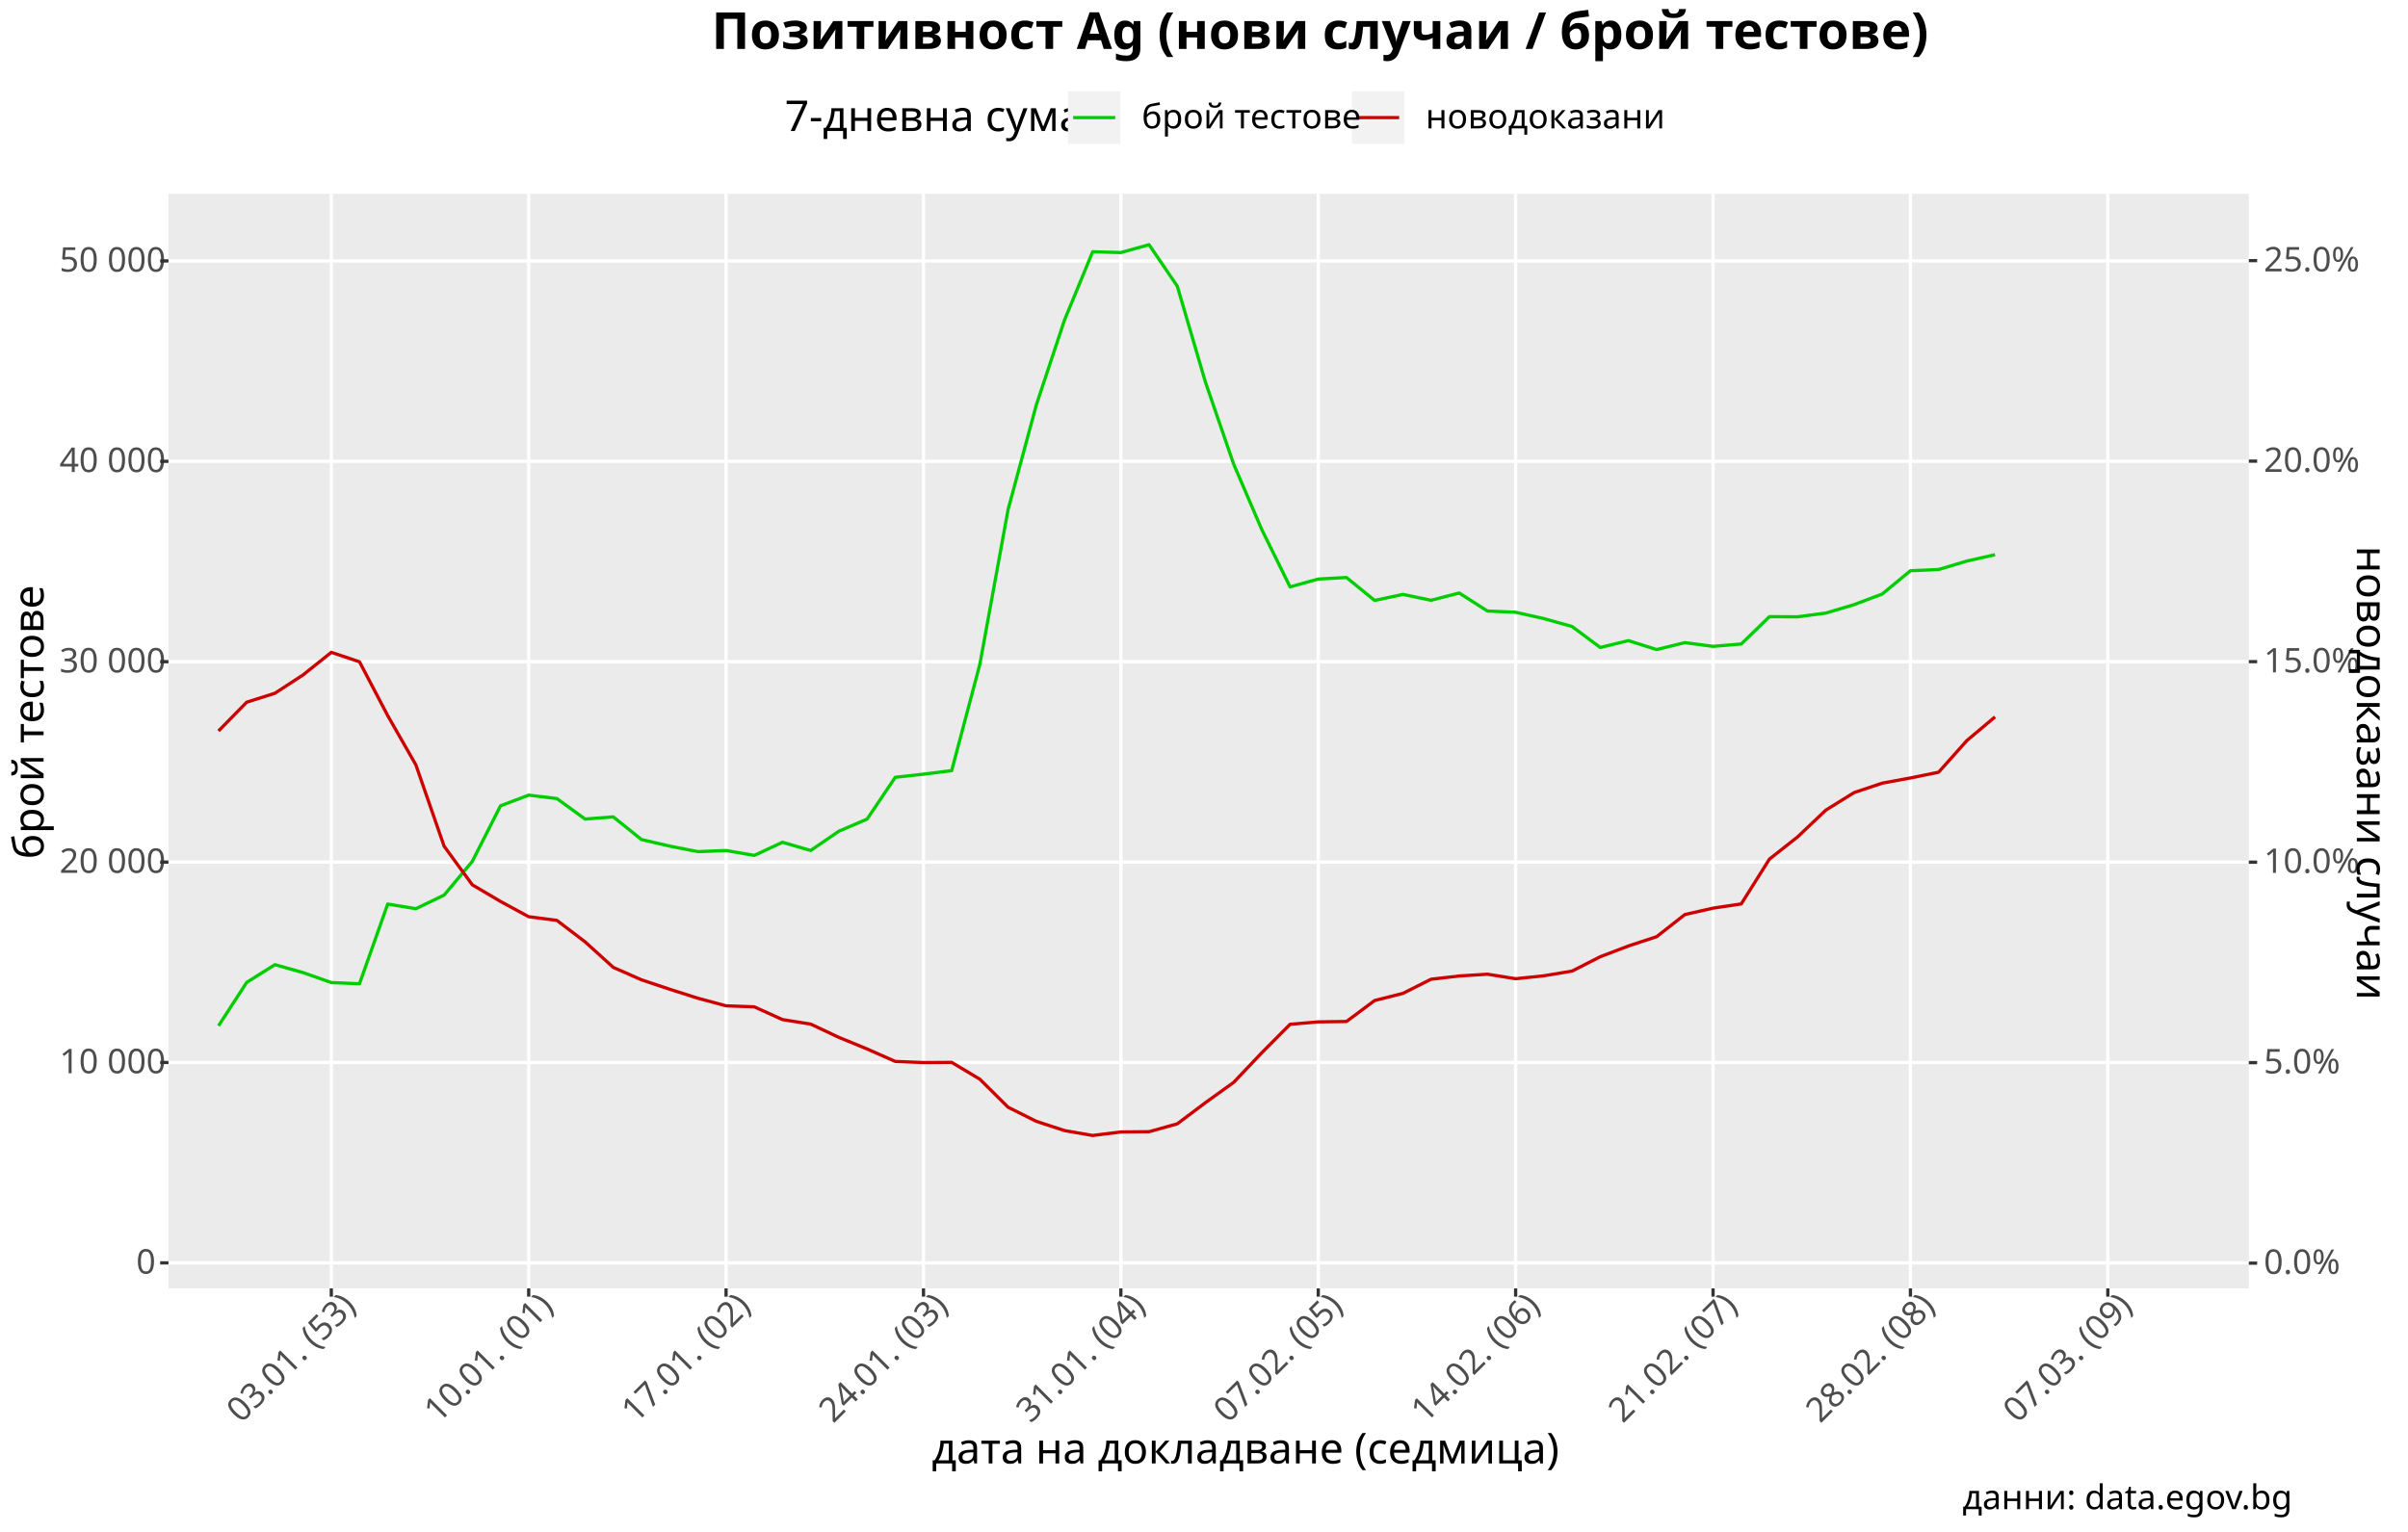
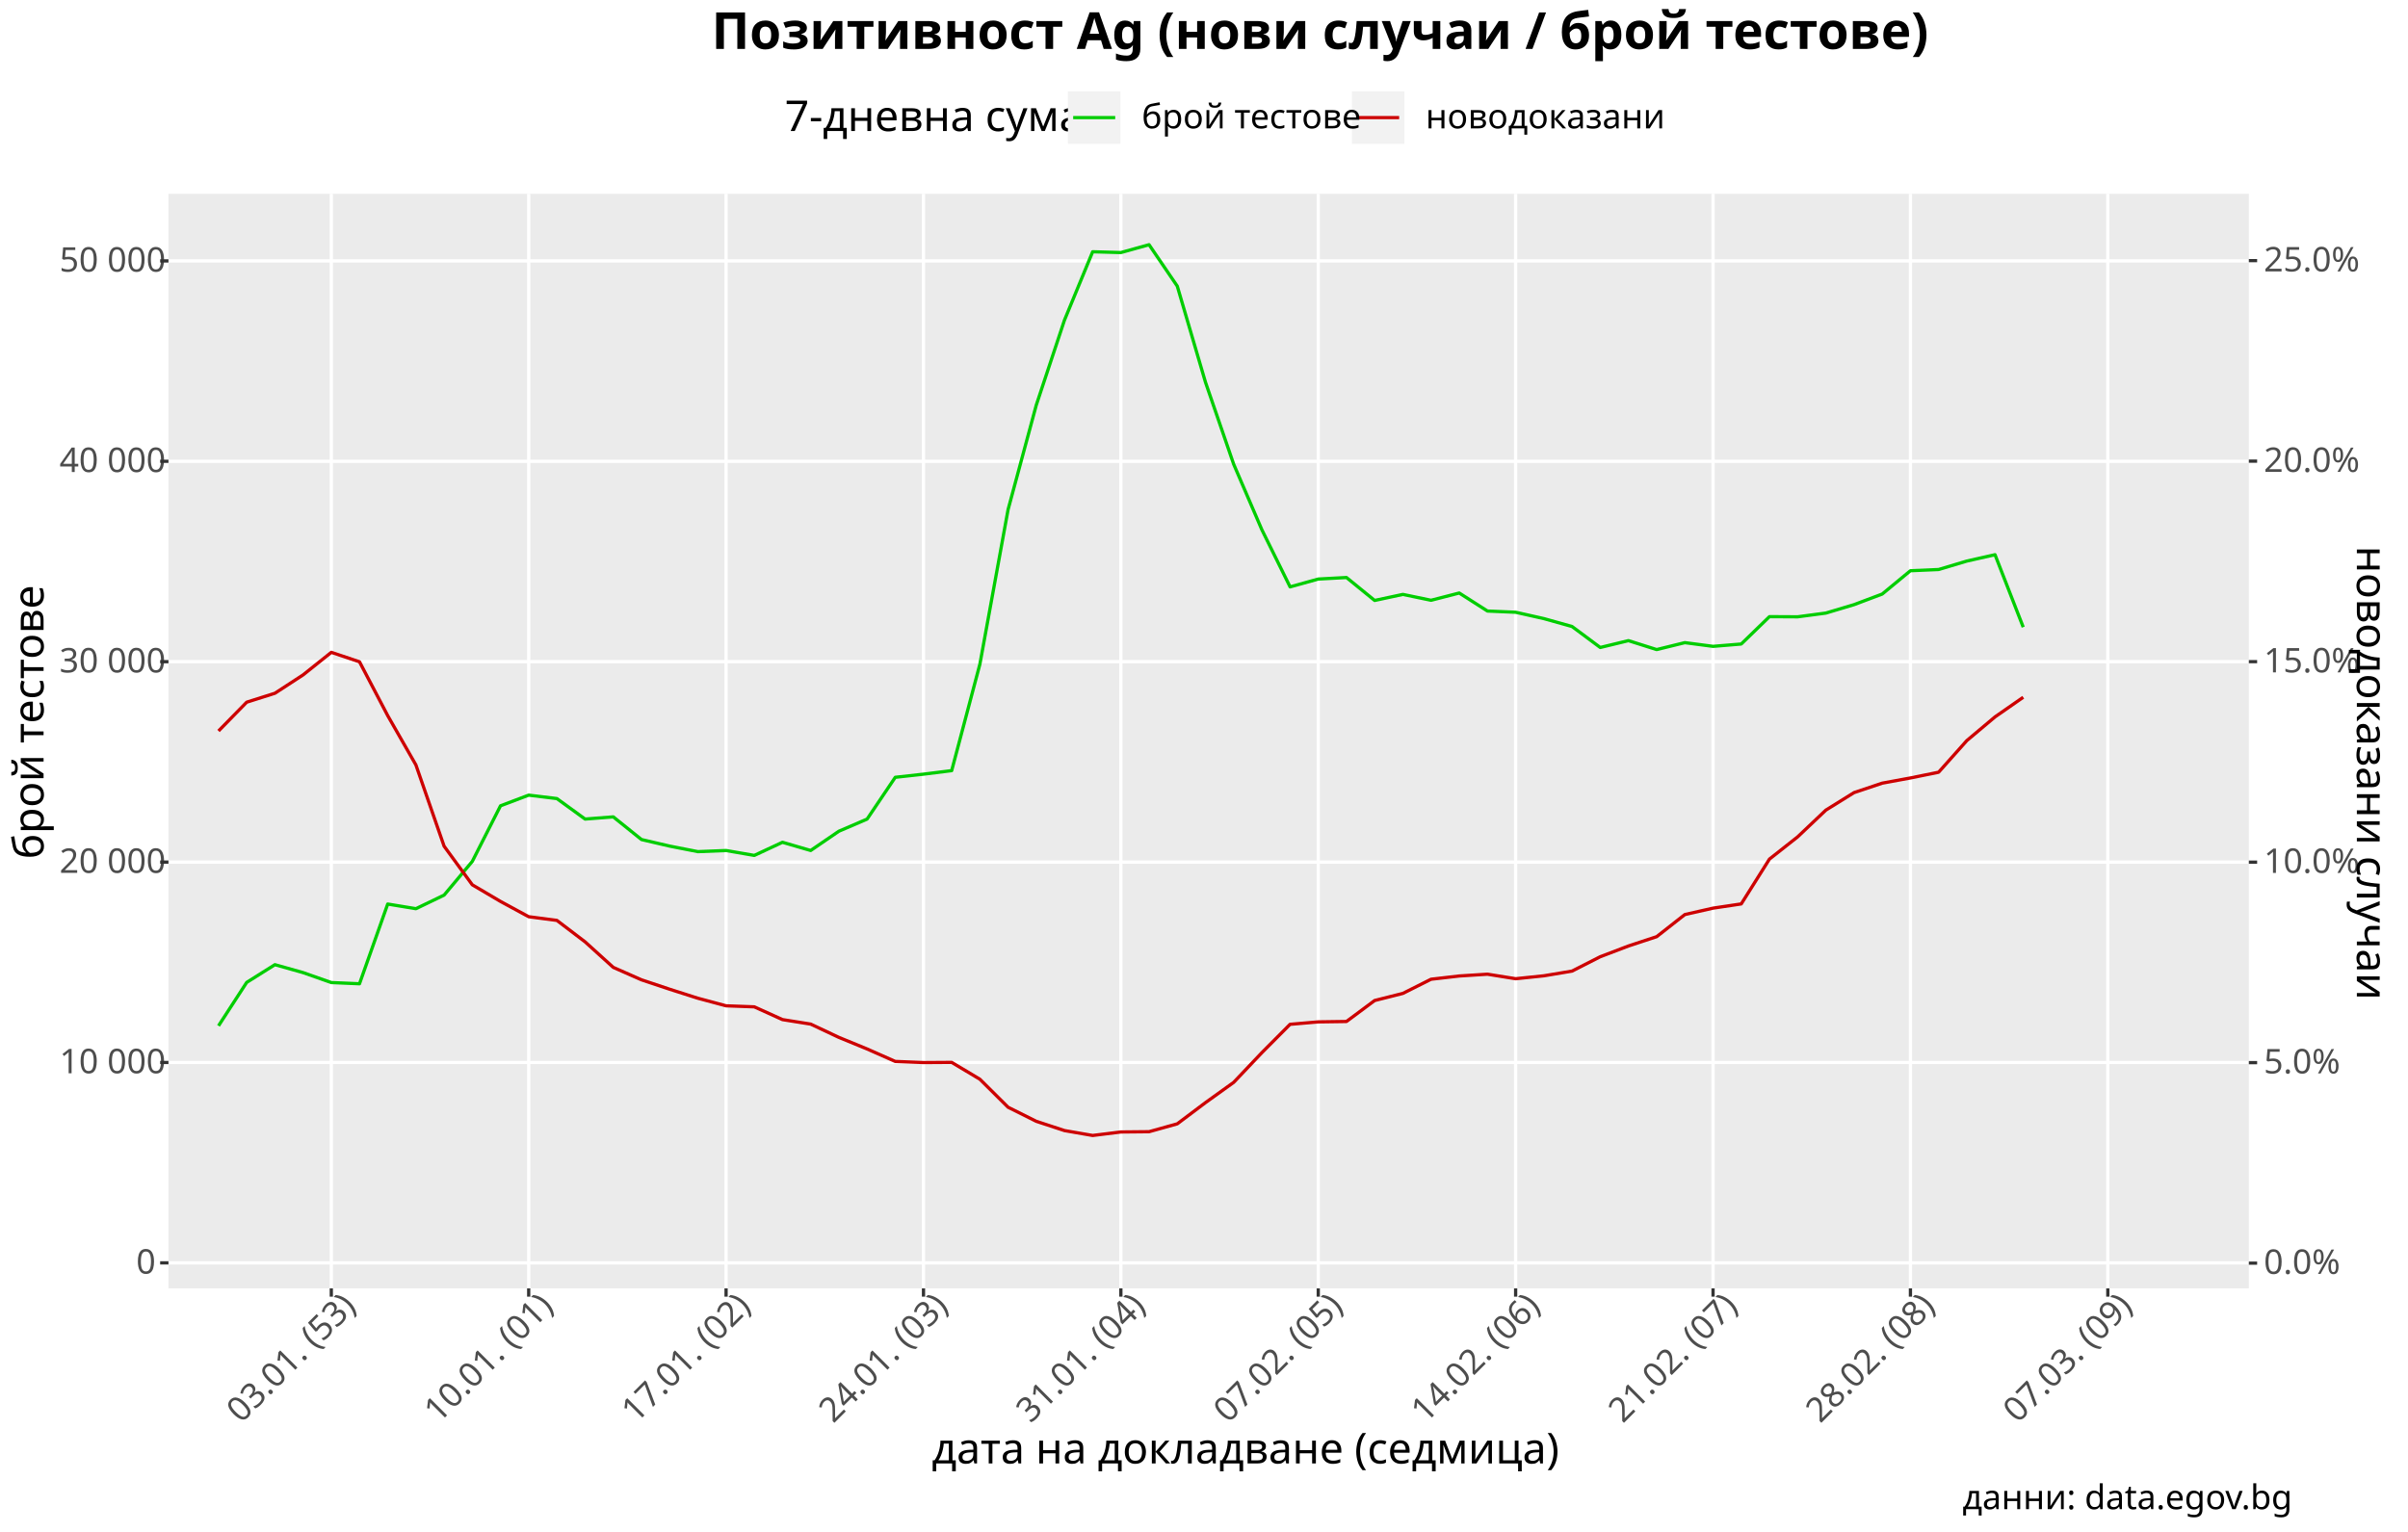
<svg xmlns="http://www.w3.org/2000/svg" viewBox="0 0 792.00 504.00">
  <defs>
    <style type="text/css">
    line, polyline, polygon, path, rect, circle {
      fill: none;
      stroke: #000000;
      stroke-linecap: round;
      stroke-linejoin: round;
      stroke-miterlimit: 10.00;
    }
  </style>
  </defs>
  <rect width="100%" height="100%" style="stroke: none; fill: #FFFFFF;" />
  <rect x="0.00" y="0.00" width="792.00" height="504.00" style="stroke-width: 1.07; stroke: #FFFFFF; fill: #FFFFFF;" />
  <defs>
    <clipPath id="cpNTUuNDF8NzM5LjY1fDQyMy44N3w2My43Nw==">
      <rect x="55.41" y="63.77" width="684.24" height="360.10" />
    </clipPath>
  </defs>
  <rect x="55.41" y="63.77" width="684.24" height="360.10" style="stroke-width: 1.07; stroke: none; fill: #EBEBEB;" clip-path="url(#cpNTUuNDF8NzM5LjY1fDQyMy44N3w2My43Nw==)" />
  <polyline points="55.41,415.49 739.65,415.49 " style="stroke-width: 1.07; stroke: #FFFFFF; stroke-linecap: butt;" clip-path="url(#cpNTUuNDF8NzM5LjY1fDQyMy44N3w2My43Nw==)" />
  <polyline points="55.41,349.56 739.65,349.56 " style="stroke-width: 1.07; stroke: #FFFFFF; stroke-linecap: butt;" clip-path="url(#cpNTUuNDF8NzM5LjY1fDQyMy44N3w2My43Nw==)" />
  <polyline points="55.41,283.63 739.65,283.63 " style="stroke-width: 1.07; stroke: #FFFFFF; stroke-linecap: butt;" clip-path="url(#cpNTUuNDF8NzM5LjY1fDQyMy44N3w2My43Nw==)" />
  <polyline points="55.41,217.70 739.65,217.70 " style="stroke-width: 1.07; stroke: #FFFFFF; stroke-linecap: butt;" clip-path="url(#cpNTUuNDF8NzM5LjY1fDQyMy44N3w2My43Nw==)" />
  <polyline points="55.41,151.77 739.65,151.77 " style="stroke-width: 1.07; stroke: #FFFFFF; stroke-linecap: butt;" clip-path="url(#cpNTUuNDF8NzM5LjY1fDQyMy44N3w2My43Nw==)" />
  <polyline points="55.41,85.84 739.65,85.84 " style="stroke-width: 1.07; stroke: #FFFFFF; stroke-linecap: butt;" clip-path="url(#cpNTUuNDF8NzM5LjY1fDQyMy44N3w2My43Nw==)" />
  <polyline points="108.97,423.87 108.97,63.77 " style="stroke-width: 1.07; stroke: #FFFFFF; stroke-linecap: butt;" clip-path="url(#cpNTUuNDF8NzM5LjY1fDQyMy44N3w2My43Nw==)" />
  <polyline points="173.89,423.87 173.89,63.77 " style="stroke-width: 1.07; stroke: #FFFFFF; stroke-linecap: butt;" clip-path="url(#cpNTUuNDF8NzM5LjY1fDQyMy44N3w2My43Nw==)" />
  <polyline points="238.81,423.87 238.81,63.77 " style="stroke-width: 1.07; stroke: #FFFFFF; stroke-linecap: butt;" clip-path="url(#cpNTUuNDF8NzM5LjY1fDQyMy44N3w2My43Nw==)" />
  <polyline points="303.74,423.87 303.74,63.77 " style="stroke-width: 1.07; stroke: #FFFFFF; stroke-linecap: butt;" clip-path="url(#cpNTUuNDF8NzM5LjY1fDQyMy44N3w2My43Nw==)" />
  <polyline points="368.66,423.87 368.66,63.77 " style="stroke-width: 1.07; stroke: #FFFFFF; stroke-linecap: butt;" clip-path="url(#cpNTUuNDF8NzM5LjY1fDQyMy44N3w2My43Nw==)" />
  <polyline points="433.58,423.87 433.58,63.77 " style="stroke-width: 1.07; stroke: #FFFFFF; stroke-linecap: butt;" clip-path="url(#cpNTUuNDF8NzM5LjY1fDQyMy44N3w2My43Nw==)" />
  <polyline points="498.50,423.87 498.50,63.77 " style="stroke-width: 1.07; stroke: #FFFFFF; stroke-linecap: butt;" clip-path="url(#cpNTUuNDF8NzM5LjY1fDQyMy44N3w2My43Nw==)" />
  <polyline points="563.43,423.87 563.43,63.77 " style="stroke-width: 1.07; stroke: #FFFFFF; stroke-linecap: butt;" clip-path="url(#cpNTUuNDF8NzM5LjY1fDQyMy44N3w2My43Nw==)" />
  <polyline points="628.35,423.87 628.35,63.77 " style="stroke-width: 1.07; stroke: #FFFFFF; stroke-linecap: butt;" clip-path="url(#cpNTUuNDF8NzM5LjY1fDQyMy44N3w2My43Nw==)" />
  <polyline points="693.27,423.87 693.27,63.77 " style="stroke-width: 1.07; stroke: #FFFFFF; stroke-linecap: butt;" clip-path="url(#cpNTUuNDF8NzM5LjY1fDQyMy44N3w2My43Nw==)" />
-   <polyline points="71.87,337.49 81.14,323.21 90.42,317.38 99.69,319.99 108.97,323.26 118.24,323.66 127.52,297.43 136.79,298.96 146.07,294.49 155.34,283.40 164.62,265.11 173.89,261.60 183.16,262.73 192.44,269.47 201.71,268.75 210.99,276.21 220.26,278.37 229.54,280.19 238.81,279.82 248.09,281.43 257.36,277.11 266.64,279.81 275.91,273.47 285.19,269.48 294.46,255.73 303.74,254.70 313.01,253.54 322.29,218.51 331.56,167.66 340.83,133.29 350.11,105.32 359.38,82.83 368.66,83.09 377.93,80.51 387.21,94.14 396.48,125.74 405.76,152.72 415.03,174.28 424.31,193.08 433.58,190.51 442.86,190.00 452.13,197.55 461.41,195.56 470.68,197.49 479.95,195.10 489.23,201.03 498.50,201.43 507.78,203.52 517.05,206.12 526.33,213.02 535.60,210.77 544.88,213.71 554.15,211.43 563.43,212.65 572.70,211.88 581.98,202.88 591.25,202.93 600.53,201.70 609.80,198.93 619.07,195.44 628.35,187.77 637.62,187.37 646.90,184.59 656.17,182.50 " style="stroke-width: 1.07; stroke: #00CD00; stroke-linecap: butt;" clip-path="url(#cpNTUuNDF8NzM5LjY1fDQyMy44N3w2My43Nw==)" />
-   <polyline points="71.87,240.49 81.14,231.02 90.42,228.08 99.69,222.04 108.97,214.62 118.24,217.73 127.52,235.44 136.79,251.66 146.07,278.40 155.34,291.10 164.62,296.57 173.89,301.60 183.16,302.81 192.44,309.87 201.71,318.27 210.99,322.36 220.26,325.46 229.54,328.42 238.81,330.91 248.09,331.25 257.36,335.45 266.64,336.93 275.91,341.30 285.19,345.11 294.46,349.21 303.74,349.58 313.01,349.52 322.29,355.07 331.56,364.28 340.83,368.91 350.11,371.96 359.38,373.57 368.66,372.42 377.93,372.33 387.21,369.74 396.48,362.77 405.76,356.10 415.03,346.33 424.31,337.00 433.58,336.20 442.86,336.07 452.13,329.17 461.41,326.83 470.68,322.17 479.95,321.10 489.23,320.51 498.50,322.00 507.78,321.04 517.05,319.49 526.33,314.76 535.60,311.23 544.88,308.17 554.15,300.89 563.43,298.78 572.70,297.39 581.98,282.64 591.25,275.33 600.53,266.53 609.80,260.77 619.07,257.66 628.35,255.95 637.62,254.06 646.90,243.65 656.17,235.86 " style="stroke-width: 1.07; stroke: #CD0000; stroke-linecap: butt;" clip-path="url(#cpNTUuNDF8NzM5LjY1fDQyMy44N3w2My43Nw==)" />
+   <polyline points="71.87,337.49 81.14,323.21 90.42,317.38 99.69,319.99 108.97,323.26 118.24,323.66 127.52,297.43 136.79,298.96 146.07,294.49 155.34,283.40 164.62,265.11 173.89,261.60 183.16,262.73 192.44,269.47 201.71,268.75 210.99,276.21 220.26,278.37 229.54,280.19 238.81,279.82 248.09,281.43 257.36,277.11 266.64,279.81 275.91,273.47 285.19,269.48 294.46,255.73 303.74,254.70 313.01,253.54 322.29,218.51 331.56,167.66 340.83,133.29 350.11,105.32 359.38,82.83 368.66,83.09 377.93,80.51 387.21,94.14 396.48,125.74 405.76,152.72 415.03,174.28 424.31,193.08 433.58,190.51 442.86,190.00 452.13,197.55 461.41,195.56 470.68,197.49 479.95,195.10 489.23,201.03 498.50,201.43 507.78,203.52 517.05,206.12 526.33,213.02 535.60,210.77 544.88,213.71 554.15,211.43 563.43,212.65 572.70,211.88 581.98,202.88 591.25,202.93 600.53,201.70 609.80,198.93 619.07,195.44 628.35,187.77 637.62,187.37 646.90,184.59 656.17,182.50 665.45,206.34 " style="stroke-width: 1.07; stroke: #00CD00; stroke-linecap: butt;" clip-path="url(#cpNTUuNDF8NzM5LjY1fDQyMy44N3w2My43Nw==)" />
+   <polyline points="71.87,240.49 81.14,231.02 90.42,228.08 99.69,222.04 108.97,214.62 118.24,217.73 127.52,235.44 136.79,251.66 146.07,278.40 155.34,291.10 164.62,296.57 173.89,301.60 183.16,302.81 192.44,309.87 201.71,318.27 210.99,322.36 220.26,325.46 229.54,328.42 238.81,330.91 248.09,331.25 257.36,335.45 266.64,336.93 275.91,341.30 285.19,345.11 294.46,349.21 303.74,349.58 313.01,349.52 322.29,355.07 331.56,364.28 340.83,368.91 350.11,371.96 359.38,373.57 368.66,372.42 377.93,372.33 387.21,369.74 396.48,362.77 405.76,356.10 415.03,346.33 424.31,337.00 433.58,336.20 442.86,336.07 452.13,329.17 461.41,326.83 470.68,322.17 479.95,321.10 489.23,320.51 498.50,322.00 507.78,321.04 517.05,319.49 526.33,314.76 535.60,311.23 544.88,308.17 554.15,300.89 563.43,298.78 572.70,297.39 581.98,282.64 591.25,275.33 600.53,266.53 609.80,260.77 619.07,257.66 628.35,255.95 637.62,254.06 646.90,243.65 656.17,235.86 665.45,229.40 " style="stroke-width: 1.07; stroke: #CD0000; stroke-linecap: butt;" clip-path="url(#cpNTUuNDF8NzM5LjY1fDQyMy44N3w2My43Nw==)" />
  <defs>
    <clipPath id="cpMC4wMHw3OTIuMDB8NTA0LjAwfDAuMDA=">
      <rect x="0.00" y="0.00" width="792.00" height="504.00" />
    </clipPath>
  </defs>
  <g clip-path="url(#cpMC4wMHw3OTIuMDB8NTA0LjAwfDAuMDA=)">
    <text x="44.80" y="419.03" style="font-size: 11.20px; fill: #4D4D4D; font-family: Calibri;" textLength="5.68px" lengthAdjust="spacingAndGlyphs">0</text>
  </g>
  <g clip-path="url(#cpMC4wMHw3OTIuMDB8NTA0LjAwfDAuMDA=)">
    <text x="19.56" y="353.10" style="font-size: 11.20px; fill: #4D4D4D; font-family: Calibri;" textLength="30.91px" lengthAdjust="spacingAndGlyphs">10 000</text>
  </g>
  <g clip-path="url(#cpMC4wMHw3OTIuMDB8NTA0LjAwfDAuMDA=)">
    <text x="19.56" y="287.17" style="font-size: 11.20px; fill: #4D4D4D; font-family: Calibri;" textLength="30.91px" lengthAdjust="spacingAndGlyphs">20 000</text>
  </g>
  <g clip-path="url(#cpMC4wMHw3OTIuMDB8NTA0LjAwfDAuMDA=)">
    <text x="19.56" y="221.24" style="font-size: 11.20px; fill: #4D4D4D; font-family: Calibri;" textLength="30.91px" lengthAdjust="spacingAndGlyphs">30 000</text>
  </g>
  <g clip-path="url(#cpMC4wMHw3OTIuMDB8NTA0LjAwfDAuMDA=)">
    <text x="19.56" y="155.30" style="font-size: 11.20px; fill: #4D4D4D; font-family: Calibri;" textLength="30.91px" lengthAdjust="spacingAndGlyphs">40 000</text>
  </g>
  <g clip-path="url(#cpMC4wMHw3OTIuMDB8NTA0LjAwfDAuMDA=)">
    <text x="19.56" y="89.37" style="font-size: 11.20px; fill: #4D4D4D; font-family: Calibri;" textLength="30.91px" lengthAdjust="spacingAndGlyphs">50 000</text>
  </g>
  <polyline points="52.67,415.49 55.41,415.49 " style="stroke-width: 1.07; stroke: #333333; stroke-linecap: butt;" clip-path="url(#cpMC4wMHw3OTIuMDB8NTA0LjAwfDAuMDA=)" />
  <polyline points="52.67,349.56 55.41,349.56 " style="stroke-width: 1.07; stroke: #333333; stroke-linecap: butt;" clip-path="url(#cpMC4wMHw3OTIuMDB8NTA0LjAwfDAuMDA=)" />
  <polyline points="52.67,283.63 55.41,283.63 " style="stroke-width: 1.07; stroke: #333333; stroke-linecap: butt;" clip-path="url(#cpMC4wMHw3OTIuMDB8NTA0LjAwfDAuMDA=)" />
  <polyline points="52.67,217.70 55.41,217.70 " style="stroke-width: 1.07; stroke: #333333; stroke-linecap: butt;" clip-path="url(#cpMC4wMHw3OTIuMDB8NTA0LjAwfDAuMDA=)" />
  <polyline points="52.67,151.77 55.41,151.77 " style="stroke-width: 1.07; stroke: #333333; stroke-linecap: butt;" clip-path="url(#cpMC4wMHw3OTIuMDB8NTA0LjAwfDAuMDA=)" />
  <polyline points="52.67,85.84 55.41,85.84 " style="stroke-width: 1.07; stroke: #333333; stroke-linecap: butt;" clip-path="url(#cpMC4wMHw3OTIuMDB8NTA0LjAwfDAuMDA=)" />
  <polyline points="739.65,415.58 742.38,415.58 " style="stroke-width: 1.07; stroke: #333333; stroke-linecap: butt;" clip-path="url(#cpMC4wMHw3OTIuMDB8NTA0LjAwfDAuMDA=)" />
  <polyline points="739.65,349.61 742.38,349.61 " style="stroke-width: 1.07; stroke: #333333; stroke-linecap: butt;" clip-path="url(#cpMC4wMHw3OTIuMDB8NTA0LjAwfDAuMDA=)" />
  <polyline points="739.65,283.65 742.38,283.65 " style="stroke-width: 1.07; stroke: #333333; stroke-linecap: butt;" clip-path="url(#cpMC4wMHw3OTIuMDB8NTA0LjAwfDAuMDA=)" />
  <polyline points="739.65,217.68 742.38,217.68 " style="stroke-width: 1.07; stroke: #333333; stroke-linecap: butt;" clip-path="url(#cpMC4wMHw3OTIuMDB8NTA0LjAwfDAuMDA=)" />
  <polyline points="739.65,151.72 742.38,151.72 " style="stroke-width: 1.07; stroke: #333333; stroke-linecap: butt;" clip-path="url(#cpMC4wMHw3OTIuMDB8NTA0LjAwfDAuMDA=)" />
  <polyline points="739.65,85.75 742.38,85.75 " style="stroke-width: 1.07; stroke: #333333; stroke-linecap: butt;" clip-path="url(#cpMC4wMHw3OTIuMDB8NTA0LjAwfDAuMDA=)" />
  <g clip-path="url(#cpMC4wMHw3OTIuMDB8NTA0LjAwfDAuMDA=)">
    <text x="744.58" y="419.11" style="font-size: 11.20px; fill: #4D4D4D; font-family: Calibri;" textLength="22.19px" lengthAdjust="spacingAndGlyphs">0.0%</text>
  </g>
  <g clip-path="url(#cpMC4wMHw3OTIuMDB8NTA0LjAwfDAuMDA=)">
    <text x="744.58" y="353.15" style="font-size: 11.20px; fill: #4D4D4D; font-family: Calibri;" textLength="22.19px" lengthAdjust="spacingAndGlyphs">5.0%</text>
  </g>
  <g clip-path="url(#cpMC4wMHw3OTIuMDB8NTA0LjAwfDAuMDA=)">
    <text x="744.58" y="287.18" style="font-size: 11.20px; fill: #4D4D4D; font-family: Calibri;" textLength="27.86px" lengthAdjust="spacingAndGlyphs">10.0%</text>
  </g>
  <g clip-path="url(#cpMC4wMHw3OTIuMDB8NTA0LjAwfDAuMDA=)">
    <text x="744.58" y="221.22" style="font-size: 11.20px; fill: #4D4D4D; font-family: Calibri;" textLength="27.86px" lengthAdjust="spacingAndGlyphs">15.0%</text>
  </g>
  <g clip-path="url(#cpMC4wMHw3OTIuMDB8NTA0LjAwfDAuMDA=)">
    <text x="744.58" y="155.26" style="font-size: 11.20px; fill: #4D4D4D; font-family: Calibri;" textLength="27.86px" lengthAdjust="spacingAndGlyphs">20.0%</text>
  </g>
  <g clip-path="url(#cpMC4wMHw3OTIuMDB8NTA0LjAwfDAuMDA=)">
    <text x="744.58" y="89.29" style="font-size: 11.20px; fill: #4D4D4D; font-family: Calibri;" textLength="27.86px" lengthAdjust="spacingAndGlyphs">25.0%</text>
  </g>
  <polyline points="108.97,426.61 108.97,423.87 " style="stroke-width: 1.07; stroke: #333333; stroke-linecap: butt;" clip-path="url(#cpMC4wMHw3OTIuMDB8NTA0LjAwfDAuMDA=)" />
  <polyline points="173.89,426.61 173.89,423.87 " style="stroke-width: 1.07; stroke: #333333; stroke-linecap: butt;" clip-path="url(#cpMC4wMHw3OTIuMDB8NTA0LjAwfDAuMDA=)" />
  <polyline points="238.81,426.61 238.81,423.87 " style="stroke-width: 1.07; stroke: #333333; stroke-linecap: butt;" clip-path="url(#cpMC4wMHw3OTIuMDB8NTA0LjAwfDAuMDA=)" />
  <polyline points="303.74,426.61 303.74,423.87 " style="stroke-width: 1.07; stroke: #333333; stroke-linecap: butt;" clip-path="url(#cpMC4wMHw3OTIuMDB8NTA0LjAwfDAuMDA=)" />
  <polyline points="368.66,426.61 368.66,423.87 " style="stroke-width: 1.07; stroke: #333333; stroke-linecap: butt;" clip-path="url(#cpMC4wMHw3OTIuMDB8NTA0LjAwfDAuMDA=)" />
  <polyline points="433.58,426.61 433.58,423.87 " style="stroke-width: 1.07; stroke: #333333; stroke-linecap: butt;" clip-path="url(#cpMC4wMHw3OTIuMDB8NTA0LjAwfDAuMDA=)" />
  <polyline points="498.50,426.61 498.50,423.87 " style="stroke-width: 1.07; stroke: #333333; stroke-linecap: butt;" clip-path="url(#cpMC4wMHw3OTIuMDB8NTA0LjAwfDAuMDA=)" />
  <polyline points="563.43,426.61 563.43,423.87 " style="stroke-width: 1.07; stroke: #333333; stroke-linecap: butt;" clip-path="url(#cpMC4wMHw3OTIuMDB8NTA0LjAwfDAuMDA=)" />
  <polyline points="628.35,426.61 628.35,423.87 " style="stroke-width: 1.07; stroke: #333333; stroke-linecap: butt;" clip-path="url(#cpMC4wMHw3OTIuMDB8NTA0LjAwfDAuMDA=)" />
  <polyline points="693.27,426.61 693.27,423.87 " style="stroke-width: 1.07; stroke: #333333; stroke-linecap: butt;" clip-path="url(#cpMC4wMHw3OTIuMDB8NTA0LjAwfDAuMDA=)" />
  <g clip-path="url(#cpMC4wMHw3OTIuMDB8NTA0LjAwfDAuMDA=)">
    <text transform="translate(79.30,468.48) rotate(-45)" style="font-size: 11.20px; fill: #4D4D4D; font-family: Calibri;" textLength="49.04px" lengthAdjust="spacingAndGlyphs">03.01. (53)</text>
  </g>
  <g clip-path="url(#cpMC4wMHw3OTIuMDB8NTA0LjAwfDAuMDA=)">
    <text transform="translate(144.22,468.48) rotate(-45)" style="font-size: 11.20px; fill: #4D4D4D; font-family: Calibri;" textLength="49.04px" lengthAdjust="spacingAndGlyphs">10.01. (01)</text>
  </g>
  <g clip-path="url(#cpMC4wMHw3OTIuMDB8NTA0LjAwfDAuMDA=)">
    <text transform="translate(209.14,468.48) rotate(-45)" style="font-size: 11.20px; fill: #4D4D4D; font-family: Calibri;" textLength="49.04px" lengthAdjust="spacingAndGlyphs">17.01. (02)</text>
  </g>
  <g clip-path="url(#cpMC4wMHw3OTIuMDB8NTA0LjAwfDAuMDA=)">
    <text transform="translate(274.06,468.48) rotate(-45)" style="font-size: 11.20px; fill: #4D4D4D; font-family: Calibri;" textLength="49.04px" lengthAdjust="spacingAndGlyphs">24.01. (03)</text>
  </g>
  <g clip-path="url(#cpMC4wMHw3OTIuMDB8NTA0LjAwfDAuMDA=)">
    <text transform="translate(338.99,468.48) rotate(-45)" style="font-size: 11.20px; fill: #4D4D4D; font-family: Calibri;" textLength="49.04px" lengthAdjust="spacingAndGlyphs">31.01. (04)</text>
  </g>
  <g clip-path="url(#cpMC4wMHw3OTIuMDB8NTA0LjAwfDAuMDA=)">
    <text transform="translate(403.91,468.48) rotate(-45)" style="font-size: 11.20px; fill: #4D4D4D; font-family: Calibri;" textLength="49.04px" lengthAdjust="spacingAndGlyphs">07.02. (05)</text>
  </g>
  <g clip-path="url(#cpMC4wMHw3OTIuMDB8NTA0LjAwfDAuMDA=)">
    <text transform="translate(468.83,468.48) rotate(-45)" style="font-size: 11.20px; fill: #4D4D4D; font-family: Calibri;" textLength="49.04px" lengthAdjust="spacingAndGlyphs">14.02. (06)</text>
  </g>
  <g clip-path="url(#cpMC4wMHw3OTIuMDB8NTA0LjAwfDAuMDA=)">
    <text transform="translate(533.76,468.48) rotate(-45)" style="font-size: 11.20px; fill: #4D4D4D; font-family: Calibri;" textLength="49.04px" lengthAdjust="spacingAndGlyphs">21.02. (07)</text>
  </g>
  <g clip-path="url(#cpMC4wMHw3OTIuMDB8NTA0LjAwfDAuMDA=)">
    <text transform="translate(598.68,468.48) rotate(-45)" style="font-size: 11.20px; fill: #4D4D4D; font-family: Calibri;" textLength="49.04px" lengthAdjust="spacingAndGlyphs">28.02. (08)</text>
  </g>
  <g clip-path="url(#cpMC4wMHw3OTIuMDB8NTA0LjAwfDAuMDA=)">
    <text transform="translate(663.60,468.48) rotate(-45)" style="font-size: 11.20px; fill: #4D4D4D; font-family: Calibri;" textLength="49.04px" lengthAdjust="spacingAndGlyphs">07.03. (09)</text>
  </g>
  <g clip-path="url(#cpMC4wMHw3OTIuMDB8NTA0LjAwfDAuMDA=)">
    <text x="306.50" y="481.47" style="font-size: 14.00px; font-family: Calibri;" textLength="182.06px" lengthAdjust="spacingAndGlyphs">дата на докладване (седмица)</text>
  </g>
  <g clip-path="url(#cpMC4wMHw3OTIuMDB8NTA0LjAwfDAuMDA=)">
    <text transform="translate(14.33,282.67) rotate(-90)" style="font-size: 14.00px; font-family: Calibri;" textLength="77.71px" lengthAdjust="spacingAndGlyphs">брой тестове</text>
  </g>
  <g clip-path="url(#cpMC4wMHw3OTIuMDB8NTA0LjAwfDAuMDA=)">
    <text transform="translate(775.18,179.60) rotate(90)" style="font-size: 14.00px; font-family: Calibri;" textLength="128.43px" lengthAdjust="spacingAndGlyphs">новодоказани случаи</text>
  </g>
  <rect x="252.65" y="24.57" width="289.75" height="28.24" style="stroke-width: 1.07; stroke: none; fill: #FFFFFF;" clip-path="url(#cpMC4wMHw3OTIuMDB8NTA0LjAwfDAuMDA=)" />
  <g clip-path="url(#cpMC4wMHw3OTIuMDB8NTA0LjAwfDAuMDA=)">
    <text x="258.13" y="43.11" style="font-size: 14.00px; font-family: Calibri;" textLength="86.14px" lengthAdjust="spacingAndGlyphs">7-дневна сума</text>
  </g>
  <rect x="351.24" y="30.05" width="17.28" height="17.28" style="stroke-width: 1.07; stroke: none; fill: #F2F2F2;" clip-path="url(#cpMC4wMHw3OTIuMDB8NTA0LjAwfDAuMDA=)" />
  <line x1="352.97" y1="38.69" x2="366.80" y2="38.69" style="stroke-width: 1.07; stroke: #00CD00; stroke-linecap: butt;" clip-path="url(#cpMC4wMHw3OTIuMDB8NTA0LjAwfDAuMDA=)" />
  <rect x="444.64" y="30.05" width="17.28" height="17.28" style="stroke-width: 1.07; stroke: none; fill: #F2F2F2;" clip-path="url(#cpMC4wMHw3OTIuMDB8NTA0LjAwfDAuMDA=)" />
  <line x1="446.37" y1="38.69" x2="460.19" y2="38.69" style="stroke-width: 1.07; stroke: #CD0000; stroke-linecap: butt;" clip-path="url(#cpMC4wMHw3OTIuMDB8NTA0LjAwfDAuMDA=)" />
  <g clip-path="url(#cpMC4wMHw3OTIuMDB8NTA0LjAwfDAuMDA=)">
    <text x="375.50" y="42.23" style="font-size: 11.20px; font-family: Calibri;" textLength="62.17px" lengthAdjust="spacingAndGlyphs">брой тестове</text>
  </g>
  <g clip-path="url(#cpMC4wMHw3OTIuMDB8NTA0LjAwfDAuMDA=)">
    <text x="468.89" y="42.23" style="font-size: 11.20px; font-family: Calibri;" textLength="68.03px" lengthAdjust="spacingAndGlyphs">новодоказани</text>
  </g>
  <g clip-path="url(#cpMC4wMHw3OTIuMDB8NTA0LjAwfDAuMDA=)">
    <text x="234.04" y="16.09" style="font-size: 16.80px; font-weight: bold; font-family: Calibri;" textLength="326.98px" lengthAdjust="spacingAndGlyphs">Позитивност Ag (нови случаи / брой тестове)</text>
  </g>
  <g clip-path="url(#cpMC4wMHw3OTIuMDB8NTA0LjAwfDAuMDA=)">
    <text x="645.48" y="496.52" style="font-size: 11.20px; font-family: Calibri;" textLength="94.16px" lengthAdjust="spacingAndGlyphs">данни: data.egov.bg</text>
  </g>
</svg>
